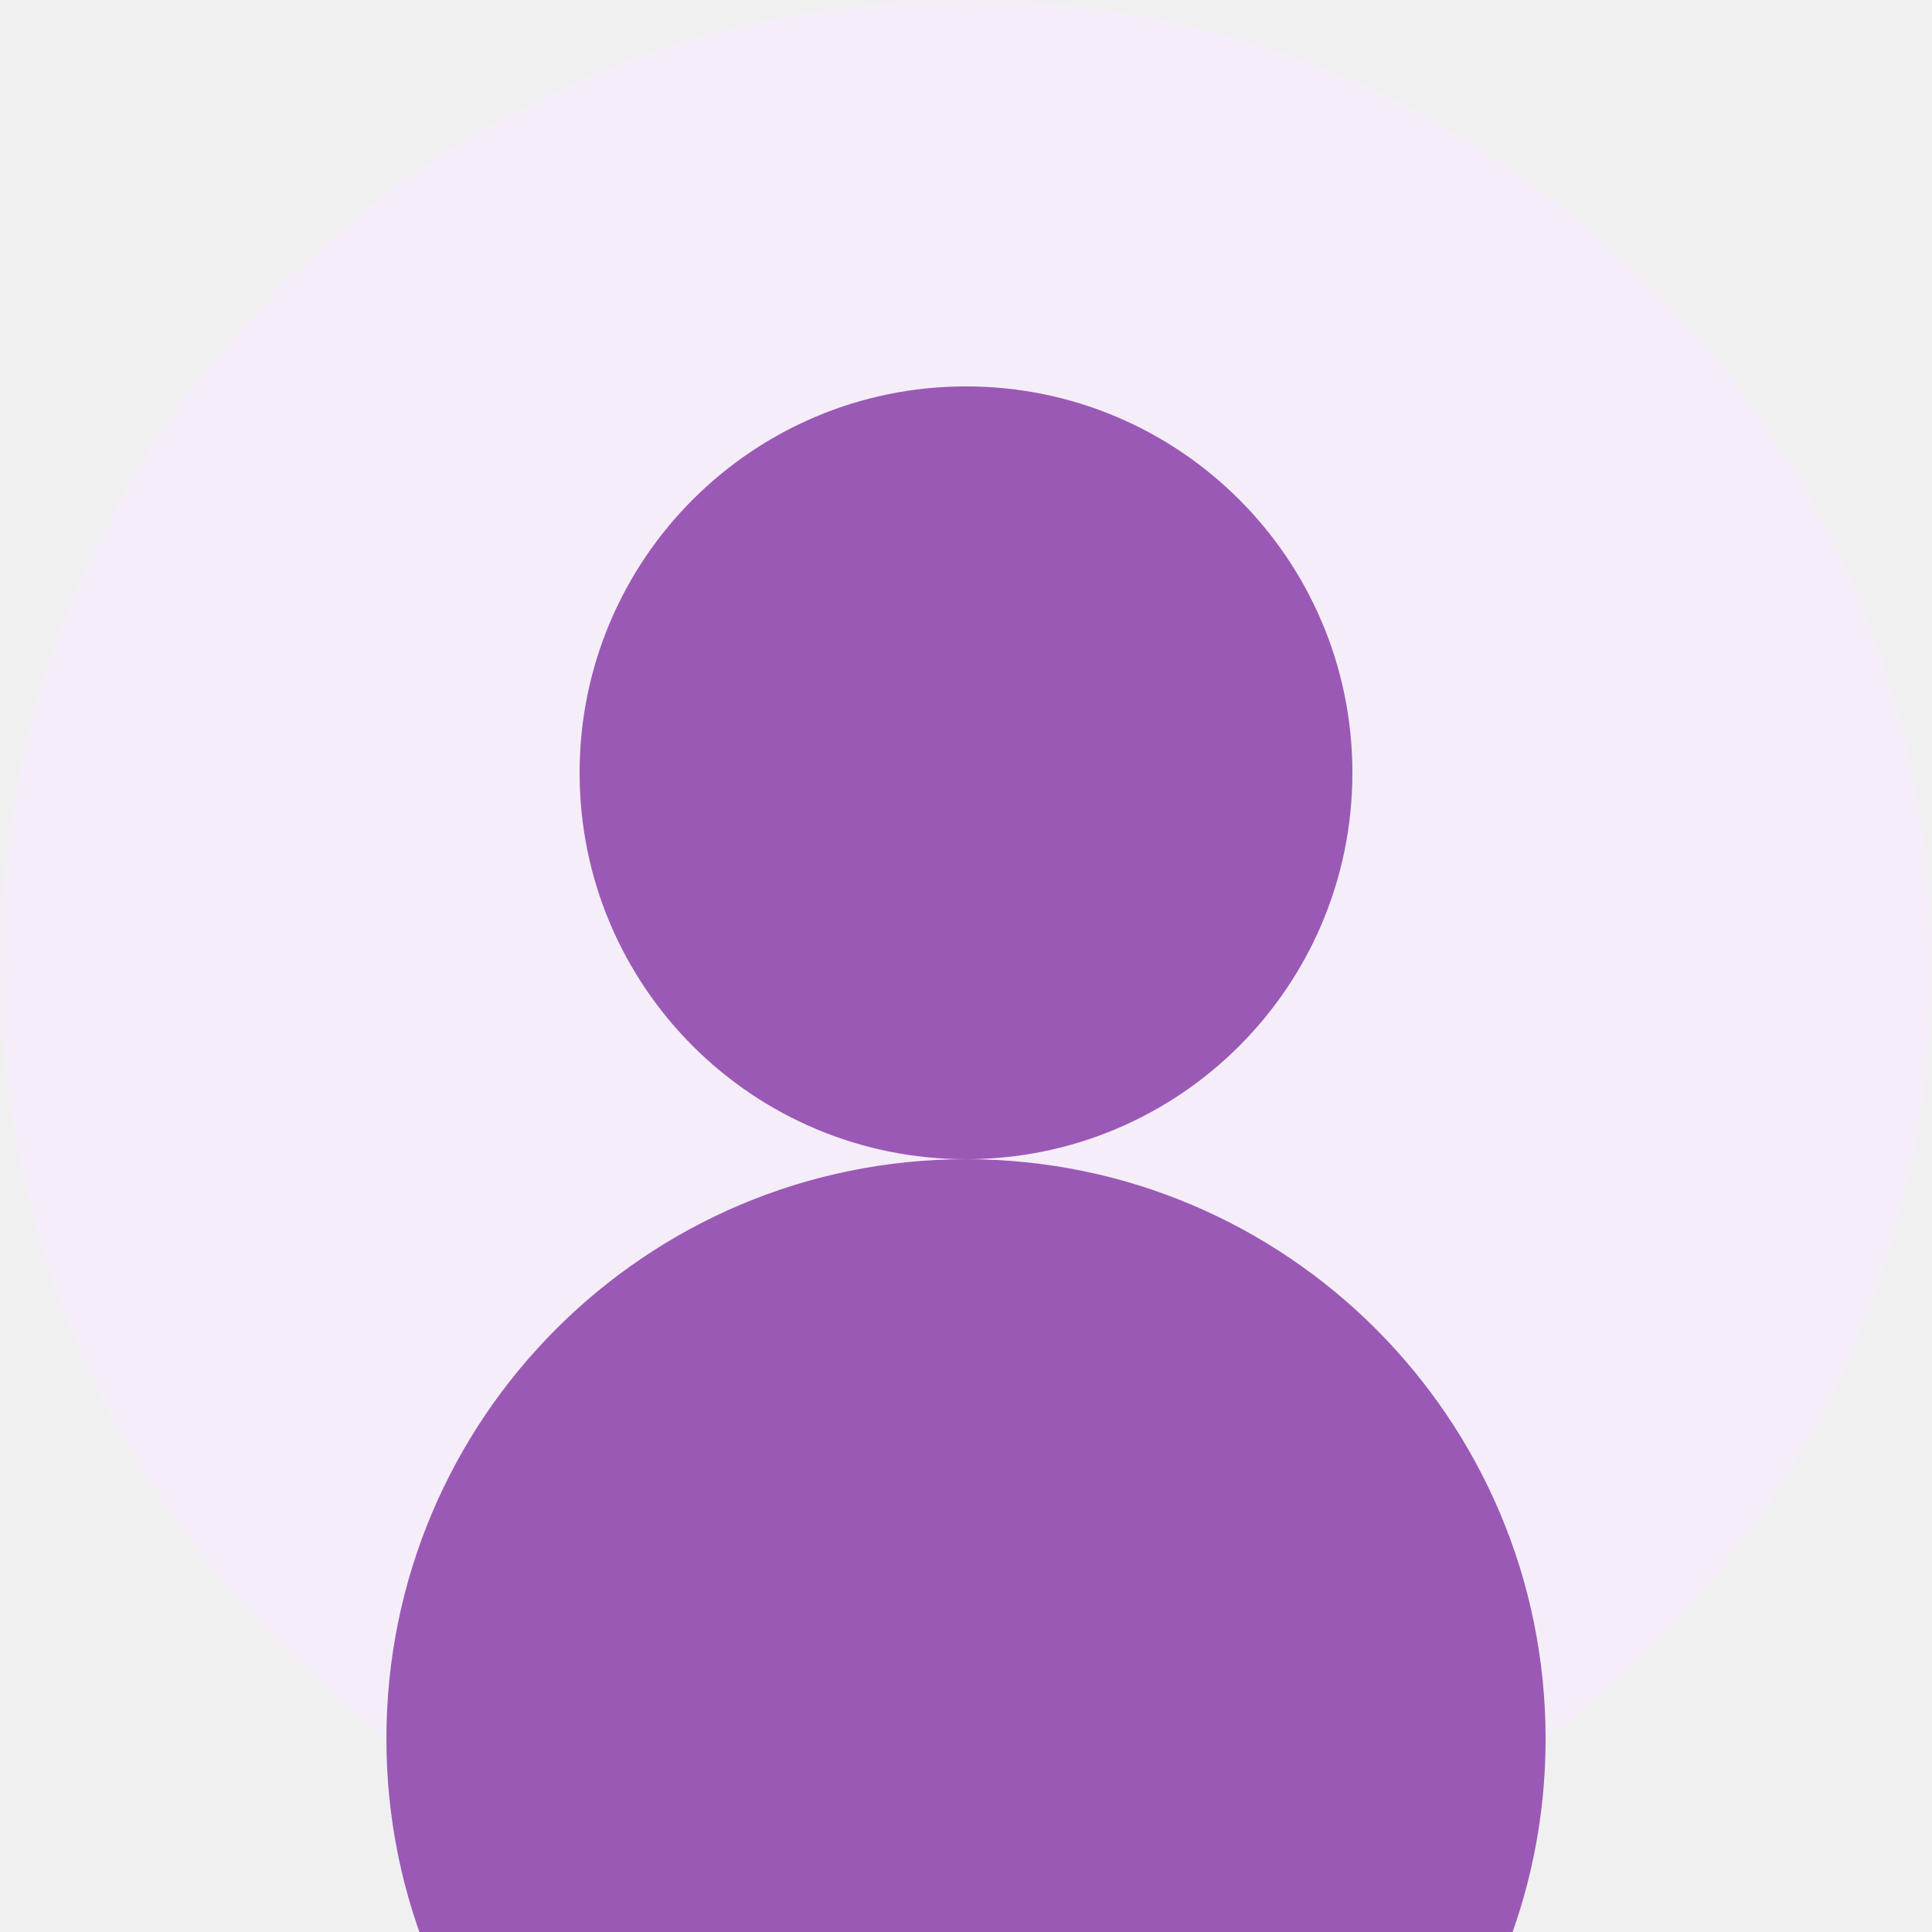
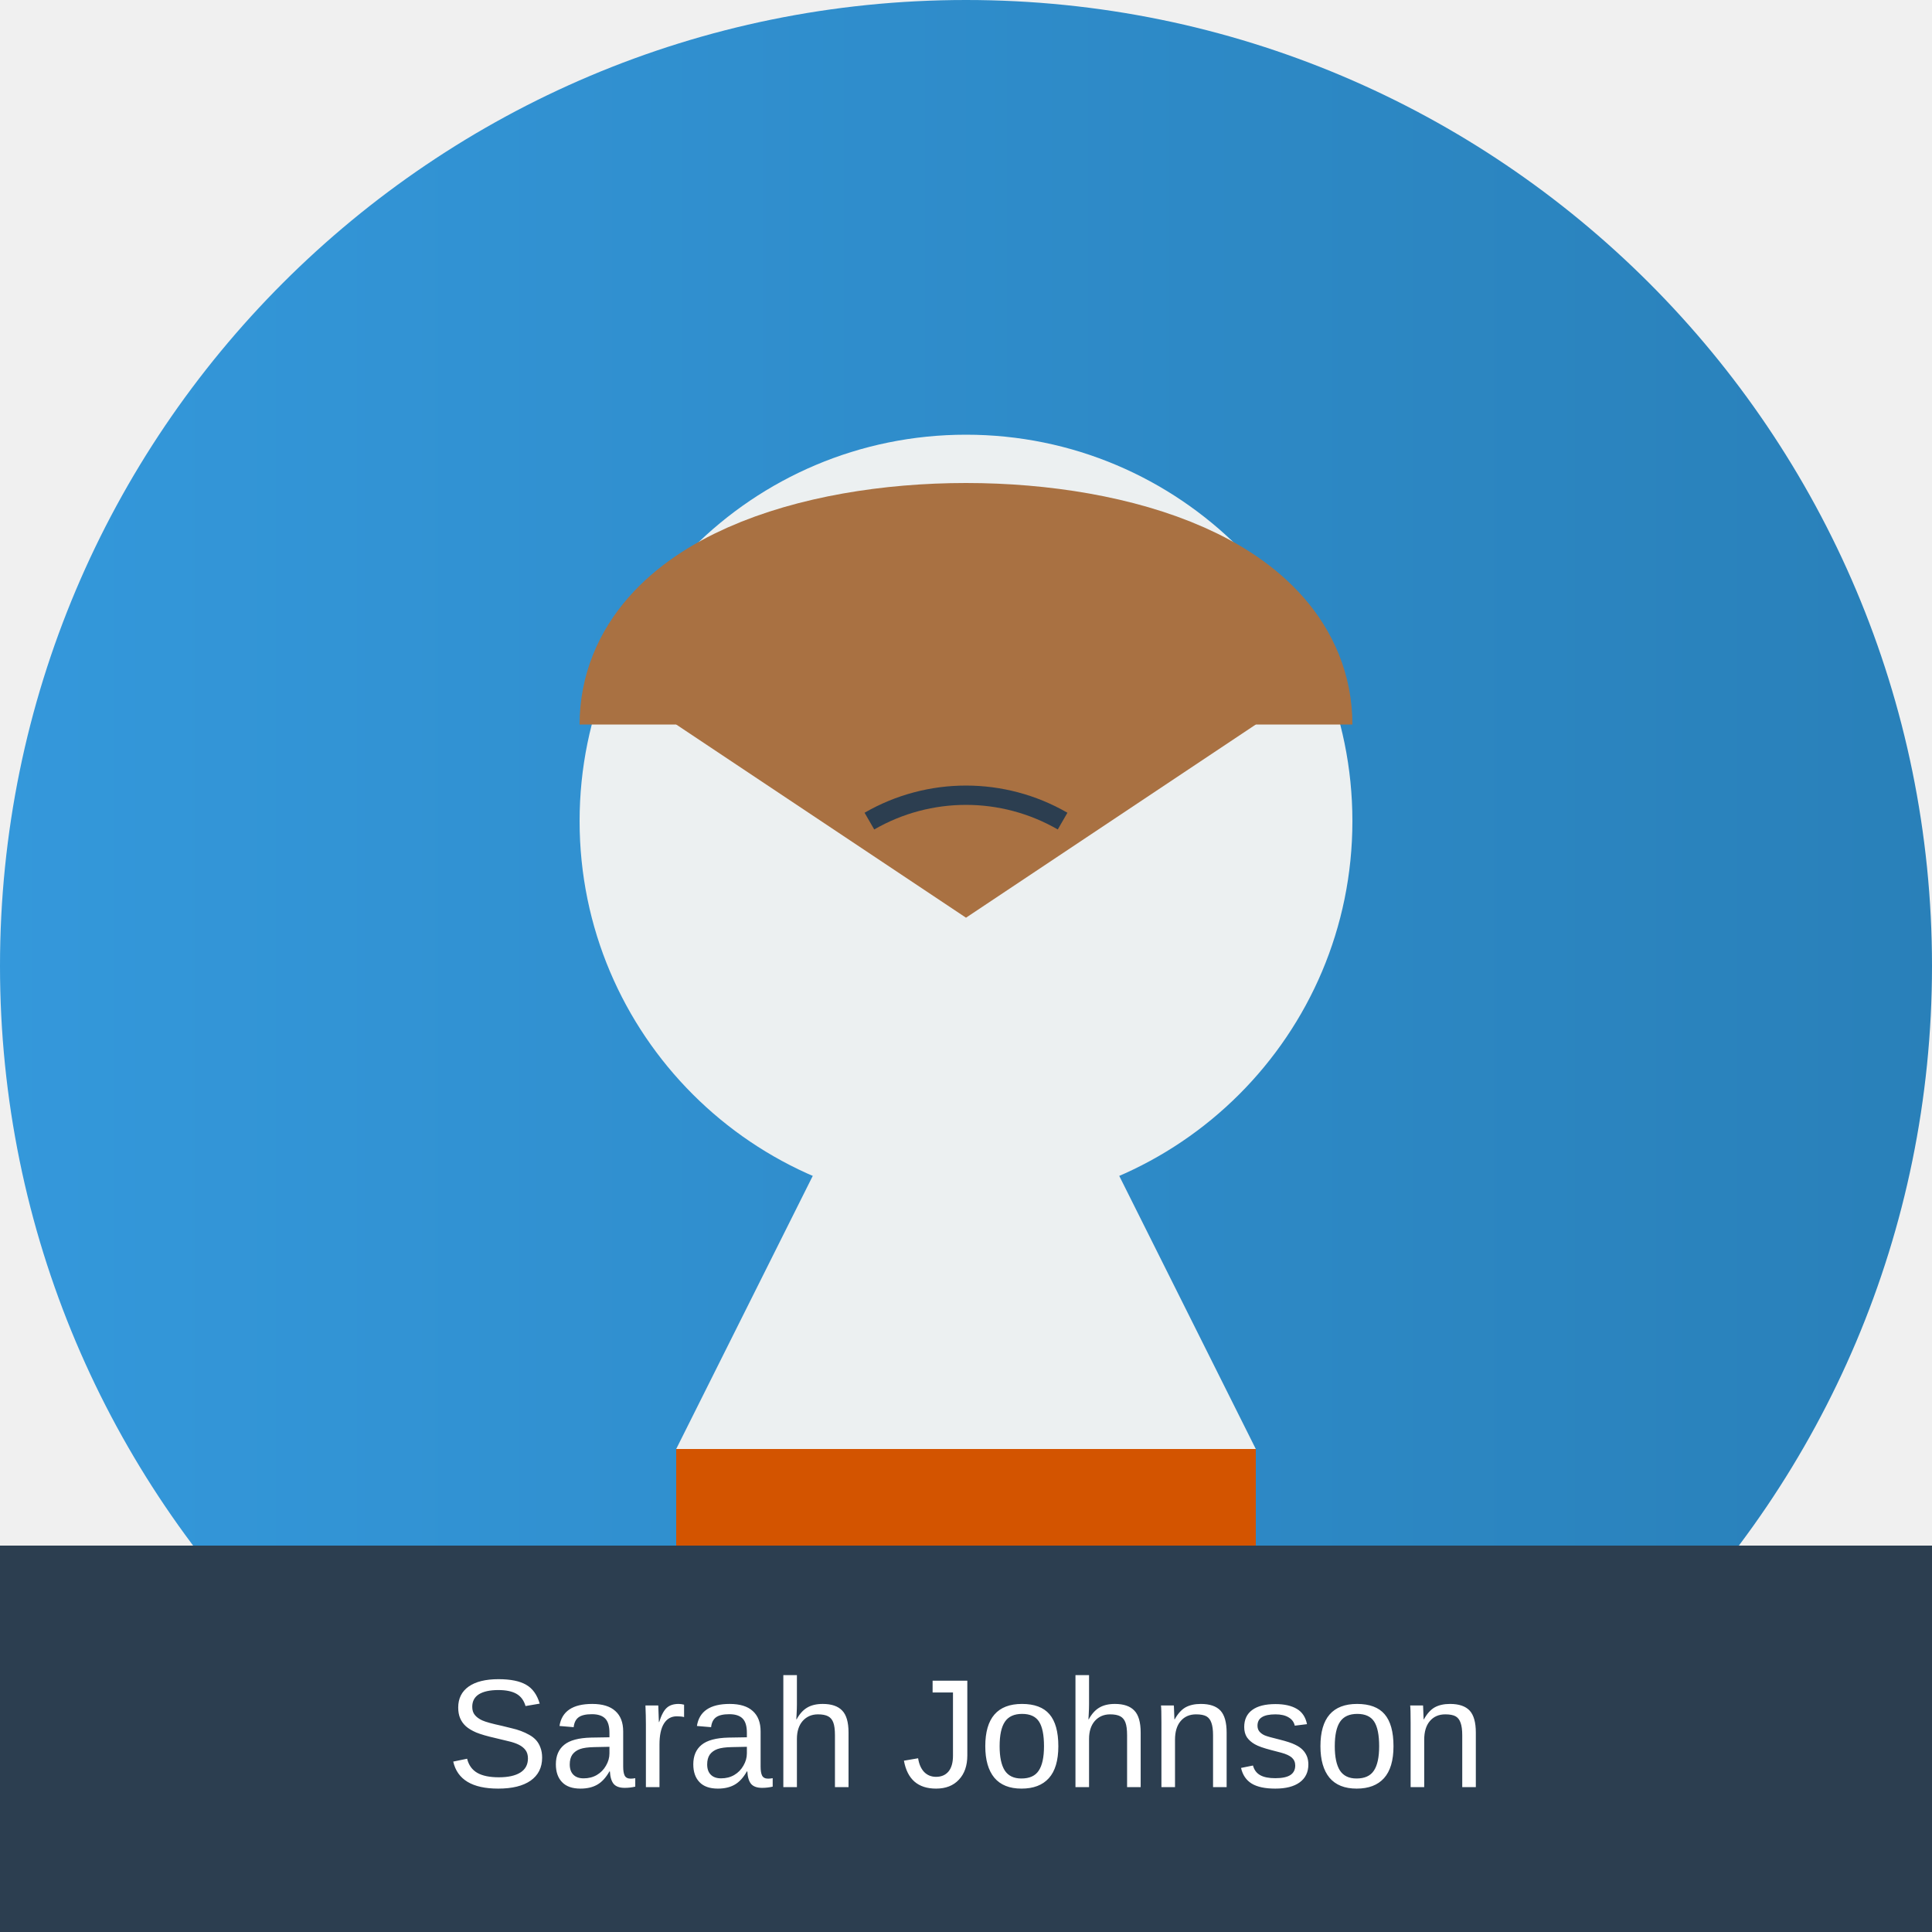
<svg xmlns="http://www.w3.org/2000/svg" width="200" height="200">
-   <circle cx="100" cy="100" r="100" fill="#F5EEF8" />
-   <circle cx="100" cy="80" r="40" fill="#9B59B6" />
-   <circle cx="100" cy="180" r="60" fill="#9B59B6" />
-   <text x="100" y="220" font-family="Arial" font-size="16" text-anchor="middle" fill="#2C3E50">Sarah Johnson</text>
+   <defs>
+     <linearGradient id="grad1" x1="0%" y1="0%" x2="100%" y2="0%">
+       <stop offset="0%" style="stop-color:#3498DB;stop-opacity:1" />
+       <stop offset="100%" style="stop-color:#2980B9;stop-opacity:1" />
+     </linearGradient>
+   </defs>
+   <circle cx="100" cy="100" r="100" fill="url(#grad1)" />
+   <circle cx="100" cy="85" r="40" fill="#ECF0F1" />
+   <path d="M70,75 C70,55 130,55 130,75 L100,95 Z" fill="#A97142" />
+   <path d="M70,75 C70,55 130,55 130,75" stroke="#A97142" stroke-width="20" fill="none" />
+   <path d="M90,85 A20,20 0 0,1 110,85" stroke="#2C3E50" stroke-width="2" fill="none" />
+   <path d="M85,120 L70,150 L130,150 L115,120" fill="#ECF0F1" />
+   <path d="M70,150 L70,200 L130,200 L130,150" fill="#D35400" />
+   <rect x="0" y="160" width="200" height="40" fill="#2C3E50" />
+   <text x="100" y="185" font-family="Arial" font-size="16" text-anchor="middle" fill="white">Sarah Johnson</text>
</svg>
